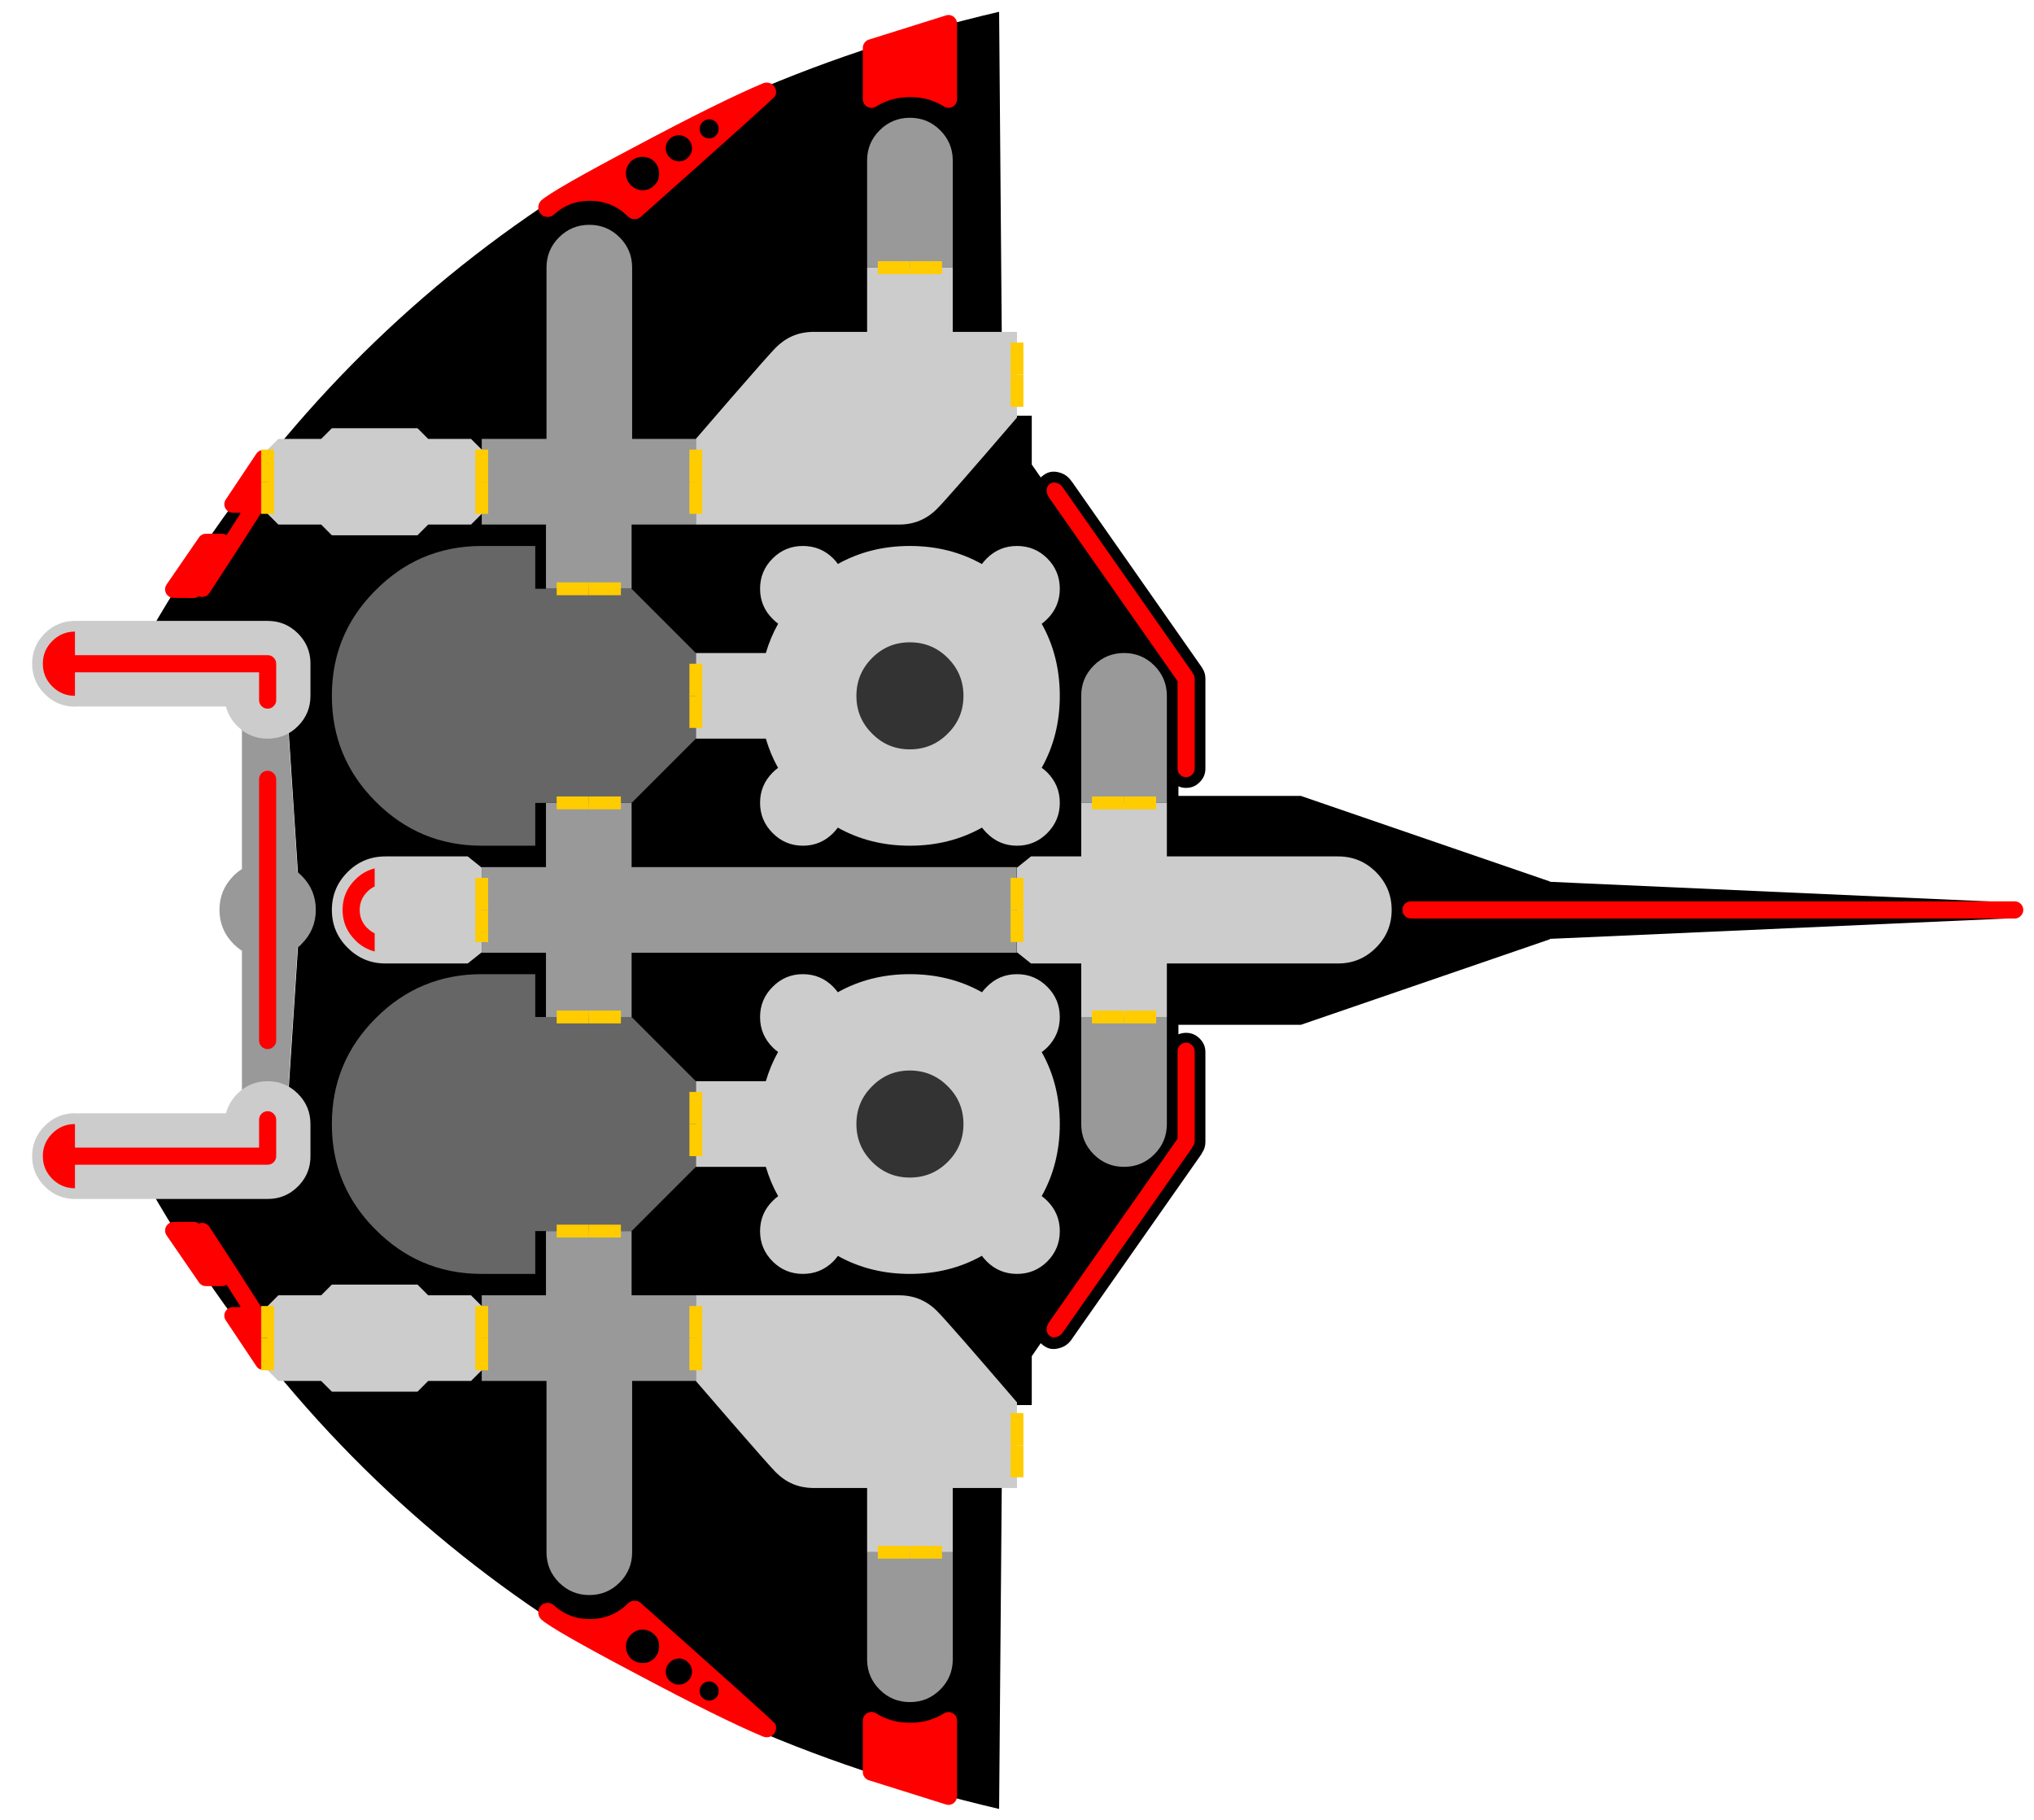
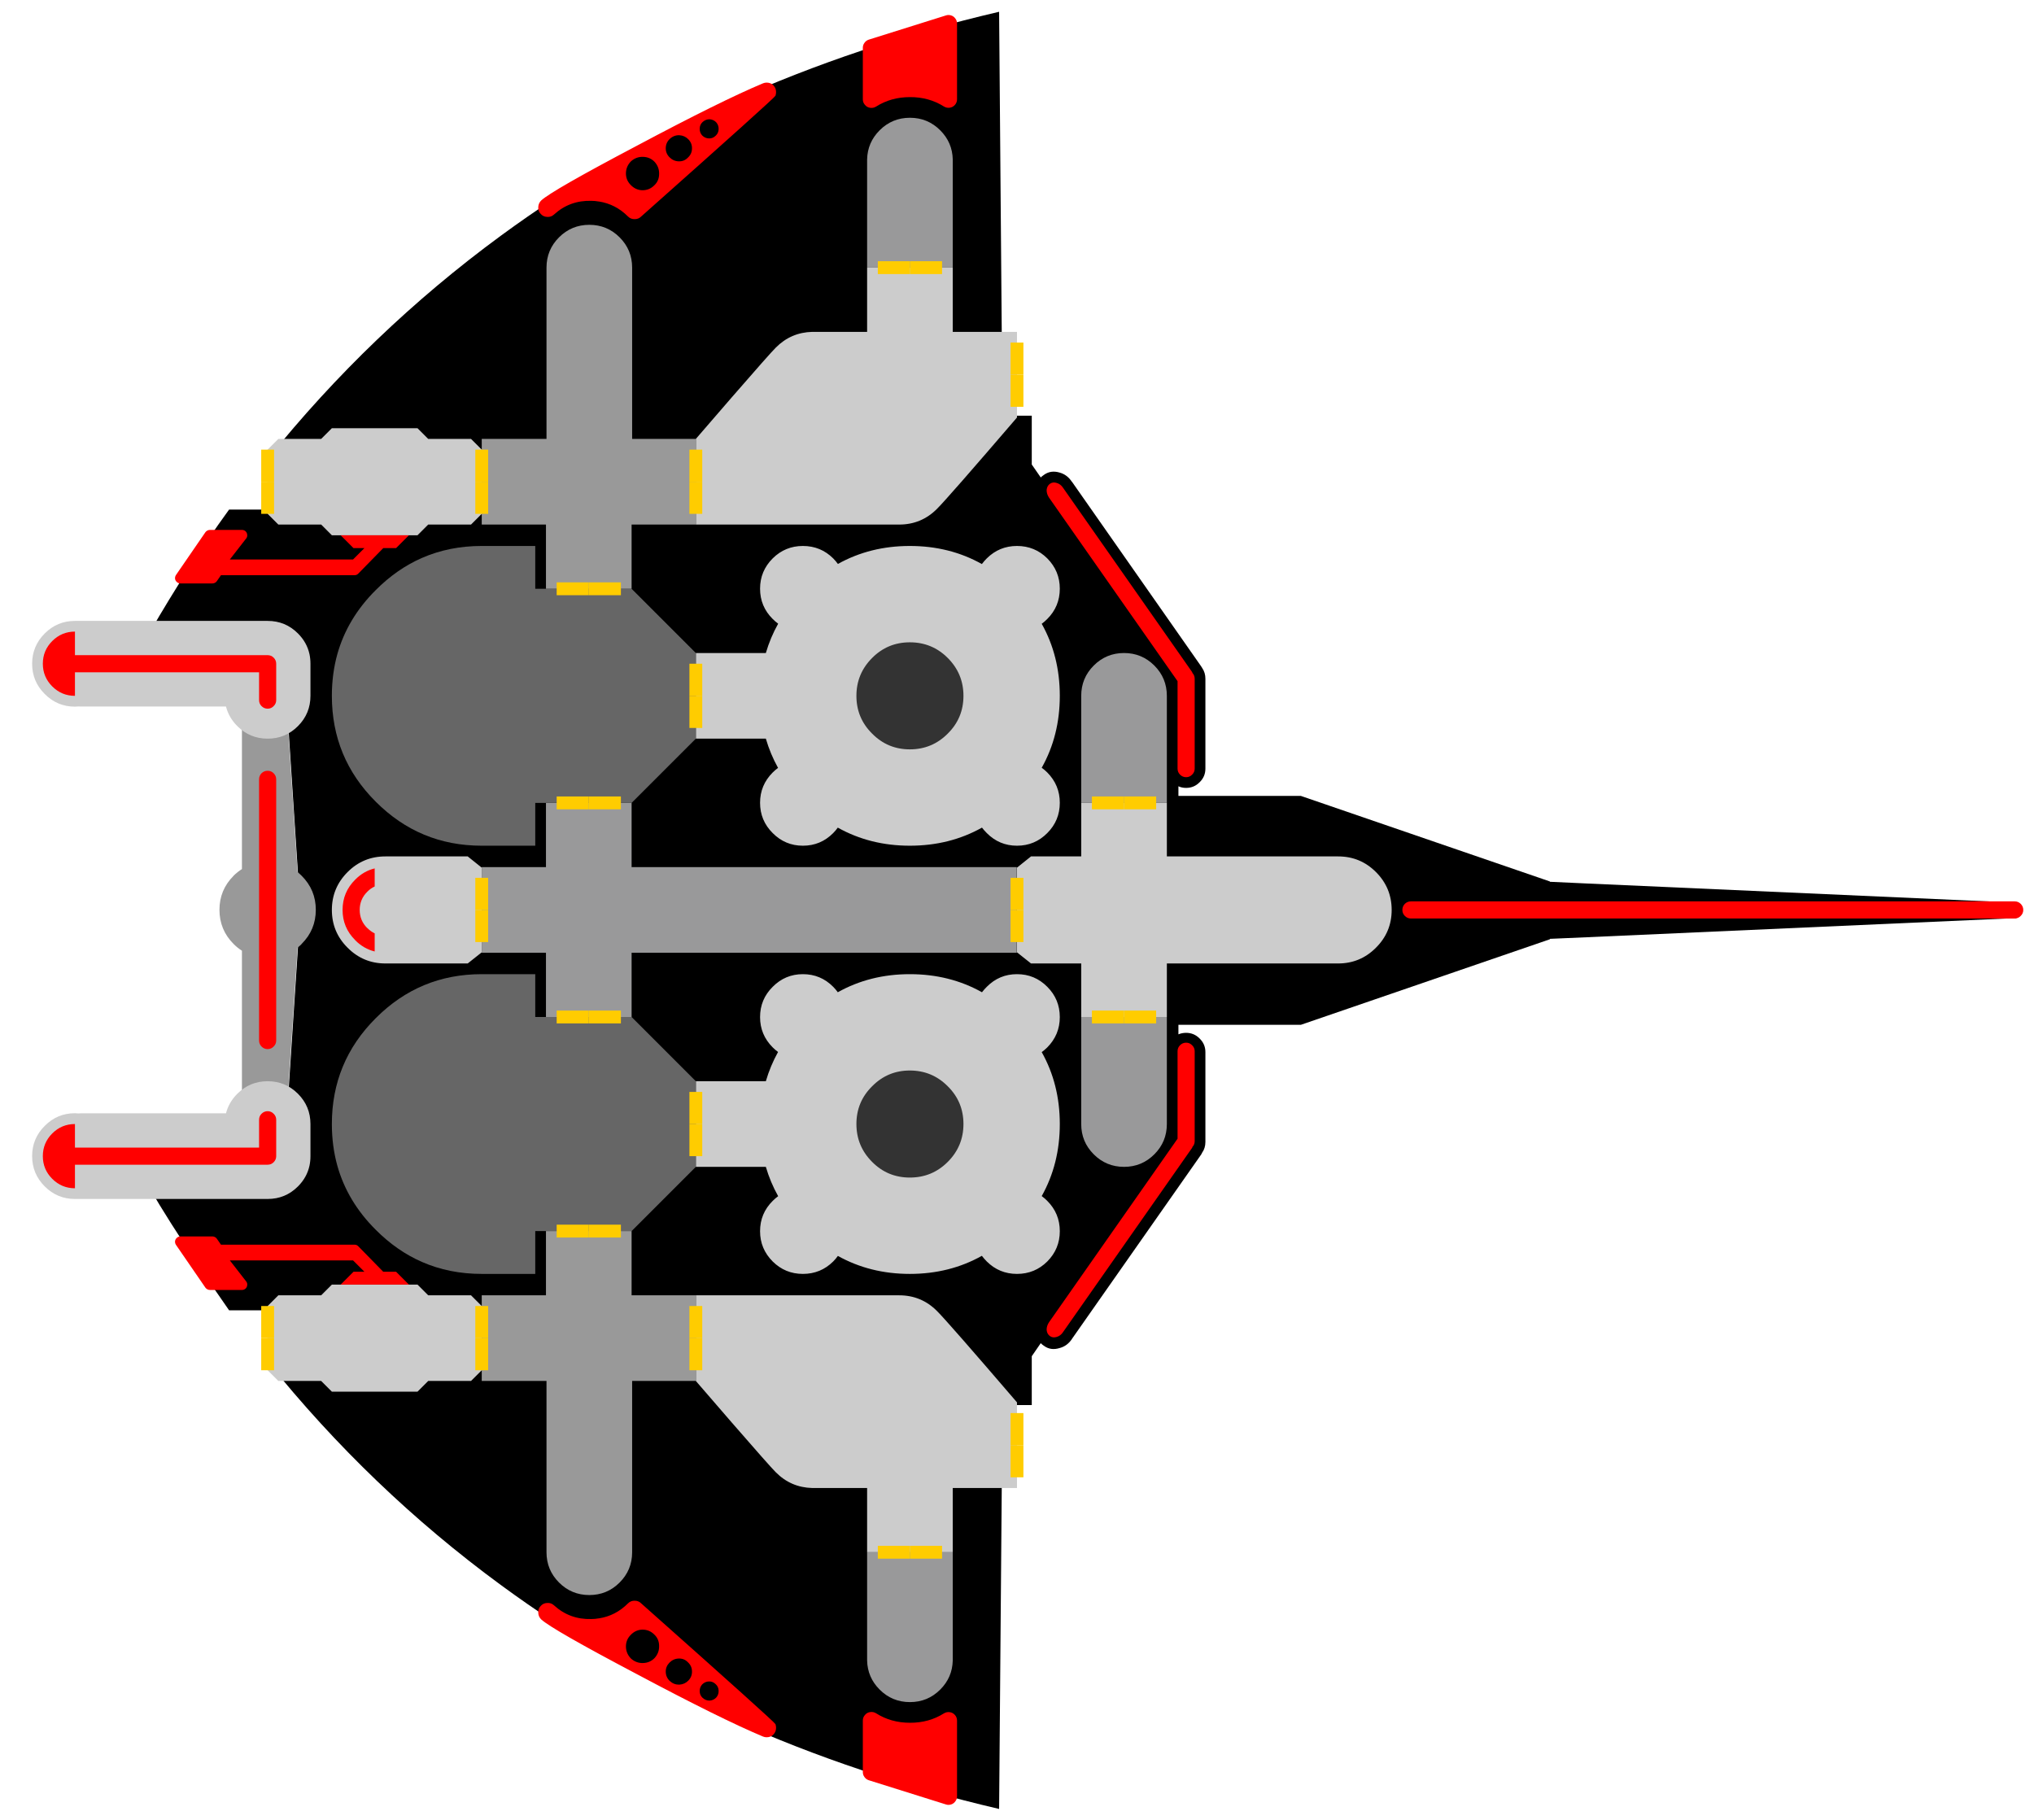
<svg xmlns="http://www.w3.org/2000/svg" xmlns:xlink="http://www.w3.org/1999/xlink" version="1.1" preserveAspectRatio="none" x="0px" y="0px" width="950px" height="850px" viewBox="0 0 950 850">
  <defs>
-     <g id="Layer10_0_FILL">
-       <path fill="#000000" stroke="none" d=" M 716.75 -3 L 716.75 -3.4 516.25 -12.35 498.9 -13.15 498.9 -13.3 382.6 -53.25 325.4 -53.25 325.4 -57.75 Q 327.06 -56.992 329 -57 332.668 -56.999 335.25 -59.6 335.326 -59.673 335.4 -59.75 338.001 -62.332 338 -66 L 338 -108 Q 338.012 -110.779 336.5 -113 336.3 -113.406 336 -113.8 L 275.6 -200.1 275.65 -199.95 Q 273.498 -203.259 270 -204.25 265.771 -205.557 262.5 -203.15 261.73 -202.627 261.1 -202 L 256.9 -208.05 256.9 -230.8 256.9 -230.85 243.2 -230.85 241.65 -419.5 Q 109.4 -388.65 8.85 -314.85 -90.5 -241.9 -154.85 -130 L -154.85 -130 Q -154.836 -129.974 -154.85 -129.95 L -93 -126.6 -84.7 0.2 -93 127 -154.85 130.35 Q -154.836 130.374 -154.85 130.4 L -154.85 130.4 Q -90.5 242.3 8.85 315.25 109.4 389.05 241.65 419.9 L 243.2 231.25 256.9 231.25 256.9 231.2 256.9 208.45 261.1 202.35 Q 261.71 203.006 262.55 203.55 265.75 205.95 270 204.6 273.5 203.65 275.7 200.35 L 275.6 200.45 336.05 114.2 Q 336.3 113.8 336.5 113.35 338 111.2 338 108.4 L 338 66.4 Q 338 62.75 335.4 60.15 335.35 60.05 335.25 60 332.65 57.4 329 57.4 327.05 57.4 325.4 58.1 L 325.4 53.65 382.6 53.65 498.9 13.7 498.9 13.5 516.25 12.75 716.75 3.8 716.75 3.4 716.75 -3 Z" />
-     </g>
-     <g id="Layer8_0_FILL">
+     <g id="Wireframe_Flat_0_Layer10_0_FILL">
+       <path fill="#000000" stroke="none" d=" M 716.75 -3 L 716.75 -3.4 516.25 -12.35 498.9 -13.15 498.9 -13.3 382.6 -53.25 325.4 -53.25 325.4 -57.75 Q 327.06 -56.992 329 -57 332.668 -56.999 335.25 -59.6 335.326 -59.673 335.4 -59.75 338.001 -62.332 338 -66 L 338 -108 Q 338.012 -110.779 336.5 -113 336.3 -113.406 336 -113.8 L 275.6 -200.1 275.65 -199.95 Q 273.498 -203.259 270 -204.25 265.771 -205.557 262.5 -203.15 261.73 -202.627 261.1 -202 L 256.9 -208.05 256.9 -230.8 256.9 -230.85 243.2 -230.85 241.65 -419.5 Q 109.4 -388.65 8.85 -314.85 -52.179 -270.038 -100 -210.55 L -100 -187 -118 -187 Q -137.662 -159.889 -154.85 -130 L -154.85 -130 Q -154.836 -129.974 -154.85 -129.95 L -93 -126.6 -84.7 0.2 -93 127 -154.85 130.35 Q -154.836 130.374 -154.85 130.4 L -154.85 130.4 Q -146.9 144.2 -131.65 167 -124.05 178.4 -118 187 L -100 187 -100 210.9 Q -52.178 270.439 8.85 315.25 109.4 389.05 241.65 419.9 L 243.2 231.25 256.9 231.25 256.9 231.2 256.9 208.45 261.1 202.35 Q 261.71 203.006 262.55 203.55 265.75 205.95 270 204.6 273.5 203.65 275.7 200.35 L 275.6 200.45 336.05 114.2 Q 336.3 113.8 336.5 113.35 338 111.2 338 108.4 L 338 66.4 Q 338 62.75 335.4 60.15 335.35 60.05 335.25 60 332.65 57.4 329 57.4 327.05 57.4 325.4 58.1 L 325.4 53.65 382.6 53.65 498.9 13.7 498.9 13.5 516.25 12.75 716.75 3.8 716.75 3.4 716.75 -3 Z" />
+     </g>
+     <g id="Wireframe_Flat_0_Layer8_0_FILL">
      <path fill="#999999" stroke="none" d=" M -91.2 -96.55 L -112 -98.8 -112 -19.1 Q -114.042 -17.788 -115.9 -16 L -115.9 -15.95 Q -122.502 -9.351 -122.5 -0.05 -122.494 9.31 -115.9 15.9 -114.057 17.75 -112 19.05 L -112 98.8 -91.2 96.55 -86 17.6 Q -85.022 16.829 -84.1 15.9 L -84.1 15.85 Q -77.507 9.292 -77.5 -0.05 -77.498 -9.351 -84.1 -15.95 -85.024 -16.875 -86 -17.65 L -91.2 -96.55 Z" />
    </g>
-     <g id="Layer7_0_FILL">
-       <path fill="#CCCCCC" stroke="none" d=" M 280 -25 L 256.55 -25 250 -19.75 250 19.8 256.55 25 280 25 280 50 320 50 320 25 400 25 Q 410.35 25 417.65 17.65 425 10.35 425 0 425 -10.35 417.65 -17.7 410.35 -25 400 -25 L 320 -25 320 -50 280 -50 280 -25 Z" />
-     </g>
-     <g id="Layer6_0_FILL">
+     <g id="Wireframe_Flat_0_Layer7_0_FILL">
+       <path fill="#CCCCCC" stroke="none" d=" M 256.55 -25 L 250 -19.75 250 19.8 256.55 25 280 25 280 50 320 50 320 25 400 25 Q 410.35 25 417.65 17.65 425 10.35 425 0 425 -10.35 417.65 -17.7 410.35 -25 400 -25 L 320 -25 320 -50 280 -50 280 -25 256.55 -25 Z" />
+     </g>
+     <g id="Wireframe_Flat_0_Layer6_0_FILL">
      <path fill="#99999A" stroke="none" d=" M 30 -20 L 0 -20 0 20 30 20 30 50 70 50 70 20 249.9 20 249.9 -20 70 -20 70 -50 30 -50 30 -20 Z" />
    </g>
    <g id="Wing_flat_0_Layer9_0_FILL">
      <path fill="#CCCCCC" stroke="none" d=" M -204.1 -129.15 Q -210 -123.25 -210 -115 -210 -106.7 -204.1 -100.85 -198.25 -94.95 -190 -94.95 -189.136 -94.95 -188.3 -95.05 -187.903 -95 -187.5 -95 L -180.9 -95 -150.9 -95 -119.45 -95 Q -118.152 -89.852 -114.15 -85.85 -108.3 -80 -100 -80 -91.7 -80 -85.85 -85.85 -80 -91.7 -80 -100 L -80 -115 Q -80 -117.321 -80.45 -119.45 -81.636 -124.936 -85.85 -129.15 -91.7 -135 -100 -135 -100.249 -135 -100.5 -135 L -150.9 -135 -153.9 -135 -156.9 -135 -159.9 -135 -180.9 -135 -187.5 -135 Q -188.132 -135 -188.75 -135 -189.368 -135 -190 -135 -198.25 -135 -204.1 -129.15 Z" />
    </g>
    <g id="Wing_flat_0_Layer8_0_FILL">
      <path fill="#CCCCCC" stroke="none" d=" M 135.9 -164.2 Q 130 -158.3 130 -150.05 130 -141.75 135.9 -135.9 137.122 -134.667 138.45 -133.7 134.798 -127.177 132.7 -120 L 100 -120 100 -80 126 -80 132.7 -80 Q 134.788 -72.847 138.4 -66.35 137.107 -65.397 135.9 -64.2 130 -58.3 130 -50.05 130 -41.75 135.9 -35.9 141.75 -30 150 -30 158.3 -30 164.15 -35.9 165.36 -37.11 166.3 -38.45 181.382 -30 199.95 -30 218.588 -30 233.65 -38.45 234.664 -37.126 235.9 -35.9 241.75 -30 250 -30 258.3 -30 264.15 -35.9 270 -41.75 270 -50.05 270 -58.3 264.15 -64.2 262.92 -65.419 261.55 -66.4 270 -81.44 270 -100 270 -118.596 261.55 -133.65 262.905 -134.645 264.15 -135.9 270 -141.75 270 -150.05 270 -158.3 264.15 -164.2 258.3 -170 250 -170 241.75 -170 235.9 -164.2 234.63 -162.93 233.6 -161.55 218.555 -170 199.95 -170 181.415 -170 166.35 -161.6 165.394 -162.946 164.15 -164.2 158.3 -170 150 -170 141.75 -170 135.9 -164.2 Z" />
    </g>
    <g id="Wing_flat_0_Layer7_0_FILL">
+       <path fill="#CCCCCC" stroke="none" d=" M 0 -185 L 0 -215 -5 -220 -25 -220 -30 -225 -70 -225 -75 -220 -95 -220 -100 -215 -100 -185 -95 -180 -75 -180 -70 -175 -30 -175 -25 -180 -5 -180 0 -185 M 220 -300 L 180 -300 180 -270 154.35 -270 Q 144.4 -269.75 137.35 -262.65 134.4 -259.7 116.9 -239.55 L 100 -220 100 -180 195 -180 Q 205.35 -180 212.65 -187.35 217.55 -192.2 250 -230 L 250 -270 220 -270 220 -300 Z" />
+       <path fill="#666666" stroke="none" d=" M 30 -150 L 25 -150 25 -170 -0.05 -170 Q -15.149 -170 -27.95 -164.4 -39.692 -159.256 -49.5 -149.4 -62.745 -136.22 -67.45 -119.45 -70 -110.263 -70 -100 -70 -71 -49.5 -50.55 -29 -30 -0.05 -30 L 25 -30 25 -50 70 -50 100 -80 100 -120 70 -150 30 -150 Z" />
      <path fill="#999999" stroke="none" d=" M 36.1 -314.15 Q 30.25 -308.3 30.25 -300 L 30.25 -264 30.25 -263.95 30.25 -220 0 -220 0 -215 0 -185 0 -180 30 -180 30 -150 70 -150 70 -180 100 -180 100 -220 70.25 -220 70.25 -263.95 70.25 -264 70.25 -300 Q 70.25 -308.3 64.4 -314.15 58.55 -320 50.25 -320 41.95 -320 36.1 -314.15 Z" />
-       <path fill="#CCCCCC" stroke="none" d=" M 220 -300 L 180 -300 180 -270 154.35 -270 Q 144.4 -269.75 137.35 -262.65 134.4 -259.7 116.9 -239.55 L 100 -220 100 -180 195 -180 Q 205.35 -180 212.65 -187.35 217.55 -192.2 250 -230 L 250 -270 220 -270 220 -300 M 0 -185 L 0 -215 -5 -220 -25 -220 -30 -225 -70 -225 -75 -220 -95 -220 -100 -215 -100 -214.3 Q -99.9 -214.25 -99.8 -214.15 -98.4 -213.25 -98.05 -211.65 -97.848 -210.573 -98.2 -209.6 -98.122 -209.375 -98.1 -209.15 -97.754 -207.533 -98.7 -206.15 L -100 -204.2 -100 -185 -95 -180 -75 -180 -70 -175 -30 -175 -25 -180 -5 -180 0 -185 Z" />
      <path fill="#99999A" stroke="none" d=" M 220 -350.55 Q 219.817 -358.483 214.15 -364.15 208.3 -370 200 -370 191.7 -370 185.85 -364.15 180.183 -358.483 180 -350.55 L 180 -300 220 -300 220 -350.55 Z" />
-       <path fill="#FF0000" stroke="none" d=" M -102.8 -214.75 Q -104.4 -214.45 -105.3 -213.05 L -119.55 -191.7 Q -120.4 -190.45 -120.2 -188.95 -120 -187.5 -118.85 -186.5 -117.75 -185.5 -116.25 -185.5 L -113 -185.5 Q -112.85 -185.35 -112.65 -185.25 -115.9 -180.2 -119.2 -175.05 -120.15 -175.7 -121.35 -175.7 L -128.8 -175.7 Q -129.8 -175.7 -130.65 -175.25 -131.55 -174.8 -132.1 -173.95 L -147.2 -152 Q -148.05 -150.75 -147.85 -149.25 -147.7 -147.8 -146.55 -146.75 -145.45 -145.75 -143.95 -145.75 L -134.55 -145.7 Q -133.15 -145.7 -132.1 -146.5 -131.1 -146.05 -129.9 -146.25 -128.3 -146.5 -127.3 -147.85 -126.65 -148.75 -114.65 -167.3 L -114.6 -167.35 Q -108.7 -176.6 -102.85 -185.7 -102 -186 -101.3 -186.65 -100.15 -187.85 -100.15 -189.5 -100.15 -191.15 -101.3 -192.3 -101.65 -192.65 -102 -192.85 L -102 -203.65 -98.65 -208.65 Q -98.356 -209.108 -98.2 -209.6 -97.848 -210.573 -98.05 -211.65 -98.4 -213.25 -99.8 -214.15 -99.9 -214.25 -100 -214.3 -101.3 -215.1 -102.8 -214.75 Z" />
-       <path fill="#666666" stroke="none" d=" M 25 -150 L 25 -170 -0.05 -170 Q -15.149 -170 -27.95 -164.4 -39.692 -159.256 -49.5 -149.4 -62.745 -136.22 -67.45 -119.45 -70 -110.263 -70 -100 -70 -71 -49.5 -50.55 -29 -30 -0.05 -30 L 25 -30 25 -50 70 -50 100 -80 100 -120 70 -150 30 -150 25 -150 Z" />
    </g>
    <g id="Wing_flat_0_Layer7_1_FILL">
-       <path fill="#99999A" stroke="none" d=" M 320 -100 Q 320 -108.3 314.15 -114.15 308.3 -120 300 -120 291.7 -120 285.85 -114.15 280 -108.3 280 -100 L 280 -50 320 -50 320 -100 Z" />
+       <path fill="#99999A" stroke="none" d=" M 300 -120 Q 291.7 -120 285.85 -114.15 280 -108.3 280 -100 L 280 -50 320 -50 320 -100 Q 320 -108.3 314.15 -114.15 308.3 -120 300 -120 Z" />
    </g>
    <g id="Wing_flat_0_Layer5_0_FILL">
      <path fill="#333333" stroke="none" d=" M 199.95 -125 Q 189.6 -125 182.35 -117.7 175 -110.35 175 -100 175 -89.6 182.35 -82.35 189.6 -75 199.95 -75 210.35 -75 217.65 -82.35 225 -89.6 225 -100 225 -110.35 217.65 -117.7 210.35 -125 199.95 -125 Z" />
    </g>
-     <g id="Door_0_Layer0_0_FILL">
-       <path fill="#FFCC00" stroke="none" d=" M 3 -15 L -3 -15 -3 0 3 0 3 -15 Z" />
-     </g>
-     <g id="Door_0_Layer0_1_FILL">
+     <g id="DoorInner_0_Layer0_0_FILL">
      <path fill="#FFCC00" stroke="none" d=" M 3 15 L 3 0 -3 0 -3 15 3 15 Z" />
    </g>
    <g id="SYSTEM_THRUSTER_0_Layer0_0_FILL">
      <path fill="#FF0000" stroke="none" d=" M -33 -68.25 Q -34.35 -67.3 -34.55 -65.4 -34.6 -63.55 -33.45 -61.8 L 26.6 23.95 26.6 64.8 Q 26.6 66.45 27.75 67.6 28.95 68.8 30.6 68.8 32.25 68.8 33.4 67.6 34.6 66.45 34.6 64.8 L 34.6 22.8 Q 34.6 21.15 33.4 19.95 L 33.55 19.9 -26.9 -66.4 Q -28.05 -68.15 -29.9 -68.65 -31.65 -69.2 -33 -68.25 Z" />
    </g>
    <g id="SYSTEM_CANNON_0_Layer0_0_FILL">
      <path fill="#FF0000" stroke="none" d=" M 54.5 -3 Q 54.5 -4.65 53.3 -5.85 52.15 -7 50.5 -7 L -39.5 -7 -39.5 -18 Q -45.7 -18 -50.1 -13.6 -54.5 -9.2 -54.5 -3 -54.5 3.2 -50.1 7.6 -45.7 12 -39.5 12 L -39.5 1 46.5 1 46.5 14 Q 46.5 15.65 47.65 16.8 48.85 18 50.5 18 52.15 18 53.3 16.8 54.5 15.65 54.5 14 L 54.5 -3 Z" />
    </g>
    <g id="Shield_0_Layer0_0_FILL">
-       <path fill="#FF0000" stroke="none" d=" M 55.3 -25.75 Q 55.85 -27.5 55.3 -29.1 54.55 -30.85 52.95 -31.55 51.15 -32.2 49.5 -31.55 29.9 -23.35 -9.8 -2.2 -48.95 18.45 -54.1 23.15 -55.4 24.4 -55.5 26.25 -55.65 28.1 -54.4 29.4 -53.2 30.8 -51.35 30.85 -49.5 31 -48.15 29.75 -40.8 23.05 -30.7 23.35 -29 23.35 -27.35 23.65 L -27.3 23.65 Q -27.25 23.65 -27.2 23.65 -19.4 24.85 -13.6 30.65 -12.3 31.95 -10.45 31.9 -8.6 31.9 -7.35 30.6 54.8 -24.6 55.3 -25.75 M 4.05 -1.3 Q 4.1 -3.85 5.95 -5.6 7.85 -7.35 10.35 -7.3 12.9 -7.15 14.6 -5.4 16.4 -3.55 16.3 -1 16.25 1.45 14.4 3.15 12.65 5 10.05 4.9 7.55 4.8 5.75 2.95 4 1.15 4.05 -1.3 M 27.6 -13.35 Q 28.8 -12 28.75 -10.15 28.7 -8.3 27.4 -7.1 26.05 -5.75 24.25 -5.8 22.4 -5.85 21.05 -7.2 19.85 -8.55 19.9 -10.4 19.95 -12.25 21.25 -13.45 22.65 -14.75 24.5 -14.75 26.3 -14.65 27.6 -13.35 M -6.55 2.8 Q -3.3 2.9 -1.15 5.15 1.05 7.6 0.95 10.8 0.95 14.05 -1.4 16.2 -3.7 18.45 -6.95 18.4 -10.1 18.3 -12.4 15.85 -14.6 13.6 -14.55 10.35 -14.45 7.15 -12.15 4.85 -9.7 2.7 -6.55 2.8 Z" />
+       <path fill="#FF0000" stroke="none" d=" M 52.95 -31.55 Q 51.15 -32.2 49.5 -31.55 29.9 -23.35 -9.8 -2.2 -48.95 18.45 -54.1 23.15 -55.4 24.4 -55.5 26.25 -55.65 28.1 -54.4 29.4 -53.2 30.8 -51.35 30.85 -49.5 31 -48.15 29.75 -40.8 23.05 -30.7 23.35 -29 23.35 -27.35 23.65 L -27.3 23.65 Q -27.25 23.65 -27.2 23.65 -19.4 24.85 -13.6 30.65 -12.3 31.95 -10.45 31.9 -8.6 31.9 -7.35 30.6 54.8 -24.6 55.3 -25.75 55.85 -27.5 55.3 -29.1 54.55 -30.85 52.95 -31.55 M 4.05 -1.3 Q 4.1 -3.85 5.95 -5.6 7.85 -7.35 10.35 -7.3 12.9 -7.15 14.6 -5.4 16.4 -3.55 16.3 -1 16.25 1.45 14.4 3.15 12.65 5 10.05 4.9 7.55 4.8 5.75 2.95 4 1.15 4.05 -1.3 M 27.6 -13.35 Q 28.8 -12 28.75 -10.15 28.7 -8.3 27.4 -7.1 26.05 -5.75 24.25 -5.8 22.4 -5.85 21.05 -7.2 19.85 -8.55 19.9 -10.4 19.95 -12.25 21.25 -13.45 22.65 -14.75 24.5 -14.75 26.3 -14.65 27.6 -13.35 M -6.55 2.8 Q -3.3 2.9 -1.15 5.15 1.05 7.6 0.95 10.8 0.95 14.05 -1.4 16.2 -3.7 18.45 -6.95 18.4 -10.1 18.3 -12.4 15.85 -14.6 13.6 -14.55 10.35 -14.45 7.15 -12.15 4.85 -9.7 2.7 -6.55 2.8 Z" />
    </g>
    <g id="WingStabiliser_0_Layer0_0_FILL">
-       <path fill="#FF0000" stroke="none" d=" M 22 -17.7 Q 22 -19 21.25 -20 20.5 -21.1 19.25 -21.5 18 -21.9 16.8 -21.5 L -19.2 -10.2 Q -20.45 -9.8 -21.2 -8.75 -22 -7.7 -22 -6.4 L -22 17.7 Q -22 19.2 -21 20.3 -20.05 21.45 -18.55 21.65 -17.1 21.85 -15.85 21.1 -8.85 16.65 0 16.65 8.85 16.6 15.9 21.05 17.15 21.8 18.6 21.6 20.05 21.4 21.05 20.25 22 19.15 22 17.65 L 22 -17.7 Z" />
-     </g>
-     <g id="Layer4_0_FILL">
+       <path fill="#FF0000" stroke="none" d=" M 19.25 -21.5 Q 18 -21.9 16.8 -21.5 L -19.2 -10.2 Q -20.45 -9.8 -21.2 -8.75 -22 -7.7 -22 -6.4 L -22 17.7 Q -22 19.2 -21 20.3 -20.05 21.45 -18.55 21.65 -17.1 21.85 -15.85 21.1 -8.85 16.65 0 16.65 8.85 16.6 15.9 21.05 17.15 21.8 18.6 21.6 20.05 21.4 21.05 20.25 22 19.15 22 17.65 L 22 -17.7 Q 22 -19 21.25 -20 20.5 -21.1 19.25 -21.5 Z" />
+     </g>
+     <g id="Ramscoop_0_Layer0_0_FILL">
+       <path fill="#FF0000" stroke="none" d=" M 31.7 -7 L 26.4 -1.7 -31.15 -1.7 -23.45 -11.6 Q -22.912 -12.359 -23.05 -13.3 -23.14 -14.241 -23.85 -14.9 -24.556 -15.503 -25.5 -15.5 L -40.5 -15.5 Q -41.108 -15.494 -41.65 -15.2 -42.197 -14.922 -42.55 -14.45 L -56.3 5.55 Q -56.839 6.359 -56.75 7.3 -56.61 8.241 -55.9 8.85 -55.194 9.503 -54.25 9.5 L -39.25 9.5 Q -38.642 9.494 -38.1 9.2 -37.552 8.921 -37.2 8.4 L -35.3 5.65 27.1 5.65 Q 28.139 5.654 28.85 4.9 L 40.5 -7 46.5 -7 52.5 -13 20.6 -13 26.6 -7 31.7 -7 Z" />
+     </g>
+     <g id="Wireframe_Flat_0_Layer4_0_FILL">
      <path fill="#CCCCCC" stroke="none" d=" M 0 19.8 L 0 -19.75 -6.55 -25 -45 -25 Q -55.35 -25 -62.65 -17.7 -70 -10.35 -70 0 -70 10.35 -62.65 17.65 -55.35 25 -45 25 L -6.55 25 0 19.8 Z" />
    </g>
    <g id="SYSTEM_BRIDGE_0_Layer0_0_FILL">
      <path fill="#FF0000" stroke="none" d=" M 4.05 -8.5 Q 5.6 -10.1 7.5 -10.95 L 7.5 -19.4 Q 2.35 -18.15 -1.6 -14.15 -7.5 -8.3 -7.5 0 -7.5 8.25 -1.6 14.1 L -1.6 14.15 Q 2.4 18.15 7.5 19.4 L 7.5 10.95 Q 5.65 10.05 4.1 8.5 L 4 8.45 Q 0.5 4.95 0.5 0 0.5 -5 4.05 -8.5 Z" />
    </g>
    <g id="SYSTEM_DEFLECTOR_0_Layer0_0_FILL">
      <path fill="#FF0000" stroke="none" d=" M -100 -65 Q -101.65 -65 -102.85 -63.85 -104 -62.65 -104 -61 L -104 61 Q -104 62.65 -102.85 63.8 -101.65 65 -100 65 -98.35 65 -97.2 63.8 -96 62.65 -96 61 L -96 -61 Q -96 -62.65 -97.2 -63.85 -98.35 -65 -100 -65 Z" />
    </g>
    <g id="SYSTEM_STABILISER_0_Layer0_0_FILL">
      <path fill="#FF0000" stroke="none" d=" M 718.8 -2.85 Q 717.65 -4 716 -4 L 434 -4 Q 432.35 -4 431.15 -2.85 430 -1.65 430 0 430 1.65 431.15 2.8 432.35 4 434 4 L 716 4 Q 717.65 4 718.8 2.8 720 1.65 720 0 720 -1.65 718.8 -2.85 Z" />
    </g>
  </defs>
  <g transform="matrix( 0.9999847, 0, 0, 1, 225,425) ">
    <g transform="matrix( 1, 0, 0, 1, 0,0) ">
-       <use xlink:href="#Layer10_0_FILL" />
-     </g>
-     <g transform="matrix( 1, 0, 0, 1, 0,0) ">
-       <use xlink:href="#Layer8_0_FILL" />
-     </g>
-     <g transform="matrix( 1, 0, 0, 1, 0,0) ">
-       <use xlink:href="#Layer7_0_FILL" />
-     </g>
-     <g transform="matrix( 1, 0, 0, 1, 0,0) ">
-       <use xlink:href="#Layer6_0_FILL" />
+       <use xlink:href="#Wireframe_Flat_0_Layer10_0_FILL" />
+     </g>
+     <g transform="matrix( 1, 0, 0, 1, 0,0) ">
+       <use xlink:href="#Wireframe_Flat_0_Layer8_0_FILL" />
+     </g>
+     <g transform="matrix( 1, 0, 0, 1, 0,0) ">
+       <use xlink:href="#Wireframe_Flat_0_Layer7_0_FILL" />
+     </g>
+     <g transform="matrix( 1, 0, 0, 1, 0,0) ">
+       <use xlink:href="#Wireframe_Flat_0_Layer6_0_FILL" />
    </g>
    <g transform="matrix( 0.9999847, 0, 0, 0.9999847, 0,0) ">
      <g transform="matrix( 1, 0, 0, 1, 0,0) ">
        <use xlink:href="#Wing_flat_0_Layer9_0_FILL" />
      </g>
      <g transform="matrix( 1, 0, 0, 1, 0,0) ">
        <use xlink:href="#Wing_flat_0_Layer8_0_FILL" />
      </g>
      <g transform="matrix( 1, 0, 0, 1, 0,0) ">
        <use xlink:href="#Wing_flat_0_Layer7_0_FILL" />
      </g>
      <g transform="matrix( 1, 0, 0, 1, 0,0) ">
        <use xlink:href="#Wing_flat_0_Layer7_1_FILL" />
      </g>
      <g transform="matrix( 1, 0, 0, 1, 0,0) ">
        <use xlink:href="#Wing_flat_0_Layer5_0_FILL" />
      </g>
      <g transform="matrix( 0, 1, -1, 0, 50,-50) ">
-         <g transform="matrix( 1, 0, 0, 1, 0,0) ">
-           <use xlink:href="#Door_0_Layer0_0_FILL" />
-         </g>
-         <g transform="matrix( 1, 0, 0, 1, 0,0) ">
-           <use xlink:href="#Door_0_Layer0_1_FILL" />
+         <g transform="matrix( 1, 0, 0, 1, 0,-7.5) ">
+           <g transform="matrix( 1, 0, 0, 1, 0,-7.5) ">
+             <use xlink:href="#DoorInner_0_Layer0_0_FILL" />
+           </g>
+         </g>
+         <g transform="matrix( 1, 0, 0, 1, 0,7.5) ">
+           <g transform="matrix( 1, 0, 0, 1, 0,-7.5) ">
+             <use xlink:href="#DoorInner_0_Layer0_0_FILL" />
+           </g>
        </g>
      </g>
      <g transform="matrix( -1, 0, 0, -1, 100,-100) ">
-         <g transform="matrix( 1, 0, 0, 1, 0,0) ">
-           <use xlink:href="#Door_0_Layer0_0_FILL" />
-         </g>
-         <g transform="matrix( 1, 0, 0, 1, 0,0) ">
-           <use xlink:href="#Door_0_Layer0_1_FILL" />
+         <g transform="matrix( 1, 0, 0, 1, 0,-7.5) ">
+           <g transform="matrix( 1, 0, 0, 1, 0,-7.5) ">
+             <use xlink:href="#DoorInner_0_Layer0_0_FILL" />
+           </g>
+         </g>
+         <g transform="matrix( 1, 0, 0, 1, 0,7.5) ">
+           <g transform="matrix( 1, 0, 0, 1, 0,-7.5) ">
+             <use xlink:href="#DoorInner_0_Layer0_0_FILL" />
+           </g>
        </g>
      </g>
      <g transform="matrix( 0, 1, -1, 0, 300,-50) ">
-         <g transform="matrix( 1, 0, 0, 1, 0,0) ">
-           <use xlink:href="#Door_0_Layer0_0_FILL" />
-         </g>
-         <g transform="matrix( 1, 0, 0, 1, 0,0) ">
-           <use xlink:href="#Door_0_Layer0_1_FILL" />
+         <g transform="matrix( 1, 0, 0, 1, 0,-7.5) ">
+           <g transform="matrix( 1, 0, 0, 1, 0,-7.5) ">
+             <use xlink:href="#DoorInner_0_Layer0_0_FILL" />
+           </g>
+         </g>
+         <g transform="matrix( 1, 0, 0, 1, 0,7.5) ">
+           <g transform="matrix( 1, 0, 0, 1, 0,-7.5) ">
+             <use xlink:href="#DoorInner_0_Layer0_0_FILL" />
+           </g>
        </g>
      </g>
      <g transform="matrix( 0, 1, -1, 0, 50,-150) ">
-         <g transform="matrix( 1, 0, 0, 1, 0,0) ">
-           <use xlink:href="#Door_0_Layer0_0_FILL" />
-         </g>
-         <g transform="matrix( 1, 0, 0, 1, 0,0) ">
-           <use xlink:href="#Door_0_Layer0_1_FILL" />
+         <g transform="matrix( 1, 0, 0, 1, 0,-7.5) ">
+           <g transform="matrix( 1, 0, 0, 1, 0,-7.5) ">
+             <use xlink:href="#DoorInner_0_Layer0_0_FILL" />
+           </g>
+         </g>
+         <g transform="matrix( 1, 0, 0, 1, 0,7.5) ">
+           <g transform="matrix( 1, 0, 0, 1, 0,-7.5) ">
+             <use xlink:href="#DoorInner_0_Layer0_0_FILL" />
+           </g>
        </g>
      </g>
      <g transform="matrix( -1, 0, 0, -1, 100,-200) ">
-         <g transform="matrix( 1, 0, 0, 1, 0,0) ">
-           <use xlink:href="#Door_0_Layer0_0_FILL" />
-         </g>
-         <g transform="matrix( 1, 0, 0, 1, 0,0) ">
-           <use xlink:href="#Door_0_Layer0_1_FILL" />
+         <g transform="matrix( 1, 0, 0, 1, 0,-7.5) ">
+           <g transform="matrix( 1, 0, 0, 1, 0,-7.5) ">
+             <use xlink:href="#DoorInner_0_Layer0_0_FILL" />
+           </g>
+         </g>
+         <g transform="matrix( 1, 0, 0, 1, 0,7.5) ">
+           <g transform="matrix( 1, 0, 0, 1, 0,-7.5) ">
+             <use xlink:href="#DoorInner_0_Layer0_0_FILL" />
+           </g>
        </g>
      </g>
      <g transform="matrix( -1, 0, 0, -1, 250,-250) ">
-         <g transform="matrix( 1, 0, 0, 1, 0,0) ">
-           <use xlink:href="#Door_0_Layer0_0_FILL" />
-         </g>
-         <g transform="matrix( 1, 0, 0, 1, 0,0) ">
-           <use xlink:href="#Door_0_Layer0_1_FILL" />
+         <g transform="matrix( 1, 0, 0, 1, 0,-7.5) ">
+           <g transform="matrix( 1, 0, 0, 1, 0,-7.5) ">
+             <use xlink:href="#DoorInner_0_Layer0_0_FILL" />
+           </g>
+         </g>
+         <g transform="matrix( 1, 0, 0, 1, 0,7.5) ">
+           <g transform="matrix( 1, 0, 0, 1, 0,-7.5) ">
+             <use xlink:href="#DoorInner_0_Layer0_0_FILL" />
+           </g>
        </g>
      </g>
      <g transform="matrix( -1, 0, 0, -1, -100,-200) ">
-         <g transform="matrix( 1, 0, 0, 1, 0,0) ">
-           <use xlink:href="#Door_0_Layer0_0_FILL" />
-         </g>
-         <g transform="matrix( 1, 0, 0, 1, 0,0) ">
-           <use xlink:href="#Door_0_Layer0_1_FILL" />
+         <g transform="matrix( 1, 0, 0, 1, 0,-7.5) ">
+           <g transform="matrix( 1, 0, 0, 1, 0,-7.5) ">
+             <use xlink:href="#DoorInner_0_Layer0_0_FILL" />
+           </g>
+         </g>
+         <g transform="matrix( 1, 0, 0, 1, 0,7.5) ">
+           <g transform="matrix( 1, 0, 0, 1, 0,-7.5) ">
+             <use xlink:href="#DoorInner_0_Layer0_0_FILL" />
+           </g>
        </g>
      </g>
      <g transform="matrix( -1, 0, 0, -1, 0,-200) ">
-         <g transform="matrix( 1, 0, 0, 1, 0,0) ">
-           <use xlink:href="#Door_0_Layer0_0_FILL" />
-         </g>
-         <g transform="matrix( 1, 0, 0, 1, 0,0) ">
-           <use xlink:href="#Door_0_Layer0_1_FILL" />
+         <g transform="matrix( 1, 0, 0, 1, 0,-7.5) ">
+           <g transform="matrix( 1, 0, 0, 1, 0,-7.5) ">
+             <use xlink:href="#DoorInner_0_Layer0_0_FILL" />
+           </g>
+         </g>
+         <g transform="matrix( 1, 0, 0, 1, 0,7.5) ">
+           <g transform="matrix( 1, 0, 0, 1, 0,-7.5) ">
+             <use xlink:href="#DoorInner_0_Layer0_0_FILL" />
+           </g>
        </g>
      </g>
      <g transform="matrix( 0, 1, -1, 0, 200,-300) ">
-         <g transform="matrix( 1, 0, 0, 1, 0,0) ">
-           <use xlink:href="#Door_0_Layer0_0_FILL" />
-         </g>
-         <g transform="matrix( 1, 0, 0, 1, 0,0) ">
-           <use xlink:href="#Door_0_Layer0_1_FILL" />
+         <g transform="matrix( 1, 0, 0, 1, 0,-7.5) ">
+           <g transform="matrix( 1, 0, 0, 1, 0,-7.5) ">
+             <use xlink:href="#DoorInner_0_Layer0_0_FILL" />
+           </g>
+         </g>
+         <g transform="matrix( 1, 0, 0, 1, 0,7.5) ">
+           <g transform="matrix( 1, 0, 0, 1, 0,-7.5) ">
+             <use xlink:href="#DoorInner_0_Layer0_0_FILL" />
+           </g>
        </g>
      </g>
      <g transform="matrix( 1, 0, 0, 1, 298.4,-130.8) ">
        <g transform="matrix( 1, 0, 0, 1, 0,0) ">
          <use xlink:href="#SYSTEM_THRUSTER_0_Layer0_0_FILL" />
        </g>
      </g>
      <g transform="matrix( 1, 0, 0, 1, -150.5,-112) ">
        <g transform="matrix( 1, 0, 0, 1, 0,0) ">
          <use xlink:href="#SYSTEM_CANNON_0_Layer0_0_FILL" />
        </g>
      </g>
      <g transform="matrix( 1, 0, 0, 1, 81.9,-354.55) ">
        <g transform="matrix( 1, 0, 0, 1, 0,0) ">
          <use xlink:href="#Shield_0_Layer0_0_FILL" />
        </g>
      </g>
      <g transform="matrix( 1, 0, 0, 1, 200,-396.3) ">
        <g transform="matrix( 1, 0, 0, 1, 0,0) ">
          <use xlink:href="#WingStabiliser_0_Layer0_0_FILL" />
        </g>
      </g>
+       <g transform="matrix( 1, 0, 0, 1, -86.5,-162) ">
+         <g transform="matrix( 1, 0, 0, 1, 0,0) ">
+           <use xlink:href="#Ramscoop_0_Layer0_0_FILL" />
+         </g>
+       </g>
    </g>
    <g transform="matrix( 0.9999847, 0, 0, -0.9999847, 0,0) ">
      <g transform="matrix( 1, 0, 0, 1, 0,0) ">
        <use xlink:href="#Wing_flat_0_Layer9_0_FILL" />
      </g>
      <g transform="matrix( 1, 0, 0, 1, 0,0) ">
        <use xlink:href="#Wing_flat_0_Layer8_0_FILL" />
      </g>
      <g transform="matrix( 1, 0, 0, 1, 0,0) ">
        <use xlink:href="#Wing_flat_0_Layer7_0_FILL" />
      </g>
      <g transform="matrix( 1, 0, 0, 1, 0,0) ">
        <use xlink:href="#Wing_flat_0_Layer7_1_FILL" />
      </g>
      <g transform="matrix( 1, 0, 0, 1, 0,0) ">
        <use xlink:href="#Wing_flat_0_Layer5_0_FILL" />
      </g>
      <g transform="matrix( 0, 1, -1, 0, 50,-50) ">
-         <g transform="matrix( 1, 0, 0, 1, 0,0) ">
-           <use xlink:href="#Door_0_Layer0_0_FILL" />
-         </g>
-         <g transform="matrix( 1, 0, 0, 1, 0,0) ">
-           <use xlink:href="#Door_0_Layer0_1_FILL" />
+         <g transform="matrix( 1, 0, 0, 1, 0,-7.5) ">
+           <g transform="matrix( 1, 0, 0, 1, 0,-7.5) ">
+             <use xlink:href="#DoorInner_0_Layer0_0_FILL" />
+           </g>
+         </g>
+         <g transform="matrix( 1, 0, 0, 1, 0,7.5) ">
+           <g transform="matrix( 1, 0, 0, 1, 0,-7.5) ">
+             <use xlink:href="#DoorInner_0_Layer0_0_FILL" />
+           </g>
        </g>
      </g>
      <g transform="matrix( -1, 0, 0, -1, 100,-100) ">
-         <g transform="matrix( 1, 0, 0, 1, 0,0) ">
-           <use xlink:href="#Door_0_Layer0_0_FILL" />
-         </g>
-         <g transform="matrix( 1, 0, 0, 1, 0,0) ">
-           <use xlink:href="#Door_0_Layer0_1_FILL" />
+         <g transform="matrix( 1, 0, 0, 1, 0,-7.5) ">
+           <g transform="matrix( 1, 0, 0, 1, 0,-7.5) ">
+             <use xlink:href="#DoorInner_0_Layer0_0_FILL" />
+           </g>
+         </g>
+         <g transform="matrix( 1, 0, 0, 1, 0,7.5) ">
+           <g transform="matrix( 1, 0, 0, 1, 0,-7.5) ">
+             <use xlink:href="#DoorInner_0_Layer0_0_FILL" />
+           </g>
        </g>
      </g>
      <g transform="matrix( 0, 1, -1, 0, 300,-50) ">
-         <g transform="matrix( 1, 0, 0, 1, 0,0) ">
-           <use xlink:href="#Door_0_Layer0_0_FILL" />
-         </g>
-         <g transform="matrix( 1, 0, 0, 1, 0,0) ">
-           <use xlink:href="#Door_0_Layer0_1_FILL" />
+         <g transform="matrix( 1, 0, 0, 1, 0,-7.5) ">
+           <g transform="matrix( 1, 0, 0, 1, 0,-7.5) ">
+             <use xlink:href="#DoorInner_0_Layer0_0_FILL" />
+           </g>
+         </g>
+         <g transform="matrix( 1, 0, 0, 1, 0,7.5) ">
+           <g transform="matrix( 1, 0, 0, 1, 0,-7.5) ">
+             <use xlink:href="#DoorInner_0_Layer0_0_FILL" />
+           </g>
        </g>
      </g>
      <g transform="matrix( 0, 1, -1, 0, 50,-150) ">
-         <g transform="matrix( 1, 0, 0, 1, 0,0) ">
-           <use xlink:href="#Door_0_Layer0_0_FILL" />
-         </g>
-         <g transform="matrix( 1, 0, 0, 1, 0,0) ">
-           <use xlink:href="#Door_0_Layer0_1_FILL" />
+         <g transform="matrix( 1, 0, 0, 1, 0,-7.5) ">
+           <g transform="matrix( 1, 0, 0, 1, 0,-7.5) ">
+             <use xlink:href="#DoorInner_0_Layer0_0_FILL" />
+           </g>
+         </g>
+         <g transform="matrix( 1, 0, 0, 1, 0,7.5) ">
+           <g transform="matrix( 1, 0, 0, 1, 0,-7.5) ">
+             <use xlink:href="#DoorInner_0_Layer0_0_FILL" />
+           </g>
        </g>
      </g>
      <g transform="matrix( -1, 0, 0, -1, 100,-200) ">
-         <g transform="matrix( 1, 0, 0, 1, 0,0) ">
-           <use xlink:href="#Door_0_Layer0_0_FILL" />
-         </g>
-         <g transform="matrix( 1, 0, 0, 1, 0,0) ">
-           <use xlink:href="#Door_0_Layer0_1_FILL" />
+         <g transform="matrix( 1, 0, 0, 1, 0,-7.5) ">
+           <g transform="matrix( 1, 0, 0, 1, 0,-7.5) ">
+             <use xlink:href="#DoorInner_0_Layer0_0_FILL" />
+           </g>
+         </g>
+         <g transform="matrix( 1, 0, 0, 1, 0,7.5) ">
+           <g transform="matrix( 1, 0, 0, 1, 0,-7.5) ">
+             <use xlink:href="#DoorInner_0_Layer0_0_FILL" />
+           </g>
        </g>
      </g>
      <g transform="matrix( -1, 0, 0, -1, 250,-250) ">
-         <g transform="matrix( 1, 0, 0, 1, 0,0) ">
-           <use xlink:href="#Door_0_Layer0_0_FILL" />
-         </g>
-         <g transform="matrix( 1, 0, 0, 1, 0,0) ">
-           <use xlink:href="#Door_0_Layer0_1_FILL" />
+         <g transform="matrix( 1, 0, 0, 1, 0,-7.5) ">
+           <g transform="matrix( 1, 0, 0, 1, 0,-7.5) ">
+             <use xlink:href="#DoorInner_0_Layer0_0_FILL" />
+           </g>
+         </g>
+         <g transform="matrix( 1, 0, 0, 1, 0,7.5) ">
+           <g transform="matrix( 1, 0, 0, 1, 0,-7.5) ">
+             <use xlink:href="#DoorInner_0_Layer0_0_FILL" />
+           </g>
        </g>
      </g>
      <g transform="matrix( -1, 0, 0, -1, -100,-200) ">
-         <g transform="matrix( 1, 0, 0, 1, 0,0) ">
-           <use xlink:href="#Door_0_Layer0_0_FILL" />
-         </g>
-         <g transform="matrix( 1, 0, 0, 1, 0,0) ">
-           <use xlink:href="#Door_0_Layer0_1_FILL" />
+         <g transform="matrix( 1, 0, 0, 1, 0,-7.5) ">
+           <g transform="matrix( 1, 0, 0, 1, 0,-7.5) ">
+             <use xlink:href="#DoorInner_0_Layer0_0_FILL" />
+           </g>
+         </g>
+         <g transform="matrix( 1, 0, 0, 1, 0,7.5) ">
+           <g transform="matrix( 1, 0, 0, 1, 0,-7.5) ">
+             <use xlink:href="#DoorInner_0_Layer0_0_FILL" />
+           </g>
        </g>
      </g>
      <g transform="matrix( -1, 0, 0, -1, 0,-200) ">
-         <g transform="matrix( 1, 0, 0, 1, 0,0) ">
-           <use xlink:href="#Door_0_Layer0_0_FILL" />
-         </g>
-         <g transform="matrix( 1, 0, 0, 1, 0,0) ">
-           <use xlink:href="#Door_0_Layer0_1_FILL" />
+         <g transform="matrix( 1, 0, 0, 1, 0,-7.5) ">
+           <g transform="matrix( 1, 0, 0, 1, 0,-7.5) ">
+             <use xlink:href="#DoorInner_0_Layer0_0_FILL" />
+           </g>
+         </g>
+         <g transform="matrix( 1, 0, 0, 1, 0,7.5) ">
+           <g transform="matrix( 1, 0, 0, 1, 0,-7.5) ">
+             <use xlink:href="#DoorInner_0_Layer0_0_FILL" />
+           </g>
        </g>
      </g>
      <g transform="matrix( 0, 1, -1, 0, 200,-300) ">
-         <g transform="matrix( 1, 0, 0, 1, 0,0) ">
-           <use xlink:href="#Door_0_Layer0_0_FILL" />
-         </g>
-         <g transform="matrix( 1, 0, 0, 1, 0,0) ">
-           <use xlink:href="#Door_0_Layer0_1_FILL" />
+         <g transform="matrix( 1, 0, 0, 1, 0,-7.5) ">
+           <g transform="matrix( 1, 0, 0, 1, 0,-7.5) ">
+             <use xlink:href="#DoorInner_0_Layer0_0_FILL" />
+           </g>
+         </g>
+         <g transform="matrix( 1, 0, 0, 1, 0,7.5) ">
+           <g transform="matrix( 1, 0, 0, 1, 0,-7.5) ">
+             <use xlink:href="#DoorInner_0_Layer0_0_FILL" />
+           </g>
        </g>
      </g>
      <g transform="matrix( 1, 0, 0, 1, 298.4,-130.8) ">
        <g transform="matrix( 1, 0, 0, 1, 0,0) ">
          <use xlink:href="#SYSTEM_THRUSTER_0_Layer0_0_FILL" />
        </g>
      </g>
      <g transform="matrix( 1, 0, 0, 1, -150.5,-112) ">
        <g transform="matrix( 1, 0, 0, 1, 0,0) ">
          <use xlink:href="#SYSTEM_CANNON_0_Layer0_0_FILL" />
        </g>
      </g>
      <g transform="matrix( 1, 0, 0, 1, 81.9,-354.55) ">
        <g transform="matrix( 1, 0, 0, 1, 0,0) ">
          <use xlink:href="#Shield_0_Layer0_0_FILL" />
        </g>
      </g>
      <g transform="matrix( 1, 0, 0, 1, 200,-396.3) ">
        <g transform="matrix( 1, 0, 0, 1, 0,0) ">
          <use xlink:href="#WingStabiliser_0_Layer0_0_FILL" />
        </g>
      </g>
-     </g>
-     <g transform="matrix( 1, 0, 0, 1, 0,0) ">
-       <use xlink:href="#Layer4_0_FILL" />
+       <g transform="matrix( 1, 0, 0, 1, -86.5,-162) ">
+         <g transform="matrix( 1, 0, 0, 1, 0,0) ">
+           <use xlink:href="#Ramscoop_0_Layer0_0_FILL" />
+         </g>
+       </g>
+     </g>
+     <g transform="matrix( 1, 0, 0, 1, 0,0) ">
+       <use xlink:href="#Wireframe_Flat_0_Layer4_0_FILL" />
    </g>
    <g transform="matrix( 1, 0, 0, 1, -57.5,0) ">
      <g transform="matrix( 1, 0, 0, 1, 0,0) ">
        <use xlink:href="#SYSTEM_BRIDGE_0_Layer0_0_FILL" />
      </g>
    </g>
    <g transform="matrix( 1, 0, 0, 1, -100,0) ">
      <g transform="matrix( 1, 0, 0, 1, 100,0) ">
        <use xlink:href="#SYSTEM_DEFLECTOR_0_Layer0_0_FILL" />
      </g>
    </g>
    <g transform="matrix( 1, 0, 0, 1, 575,0) ">
      <g transform="matrix( 1, 0, 0, 1, -575,0) ">
        <use xlink:href="#SYSTEM_STABILISER_0_Layer0_0_FILL" />
      </g>
    </g>
    <g transform="matrix( 1, 0, 0, 1, 0,0) ">
-       <g transform="matrix( 1, 0, 0, 1, 0,0) ">
-         <use xlink:href="#Door_0_Layer0_0_FILL" />
-       </g>
-       <g transform="matrix( 1, 0, 0, 1, 0,0) ">
-         <use xlink:href="#Door_0_Layer0_1_FILL" />
+       <g transform="matrix( 1, 0, 0, 1, 0,-7.5) ">
+         <g transform="matrix( 1, 0, 0, 1, 0,-7.5) ">
+           <use xlink:href="#DoorInner_0_Layer0_0_FILL" />
+         </g>
+       </g>
+       <g transform="matrix( 1, 0, 0, 1, 0,7.5) ">
+         <g transform="matrix( 1, 0, 0, 1, 0,-7.5) ">
+           <use xlink:href="#DoorInner_0_Layer0_0_FILL" />
+         </g>
      </g>
    </g>
    <g transform="matrix( 1, 0, 0, 1, 250,0) ">
-       <g transform="matrix( 1, 0, 0, 1, 0,0) ">
-         <use xlink:href="#Door_0_Layer0_0_FILL" />
-       </g>
-       <g transform="matrix( 1, 0, 0, 1, 0,0) ">
-         <use xlink:href="#Door_0_Layer0_1_FILL" />
+       <g transform="matrix( 1, 0, 0, 1, 0,-7.5) ">
+         <g transform="matrix( 1, 0, 0, 1, 0,-7.5) ">
+           <use xlink:href="#DoorInner_0_Layer0_0_FILL" />
+         </g>
+       </g>
+       <g transform="matrix( 1, 0, 0, 1, 0,7.5) ">
+         <g transform="matrix( 1, 0, 0, 1, 0,-7.5) ">
+           <use xlink:href="#DoorInner_0_Layer0_0_FILL" />
+         </g>
      </g>
    </g>
  </g>
</svg>
